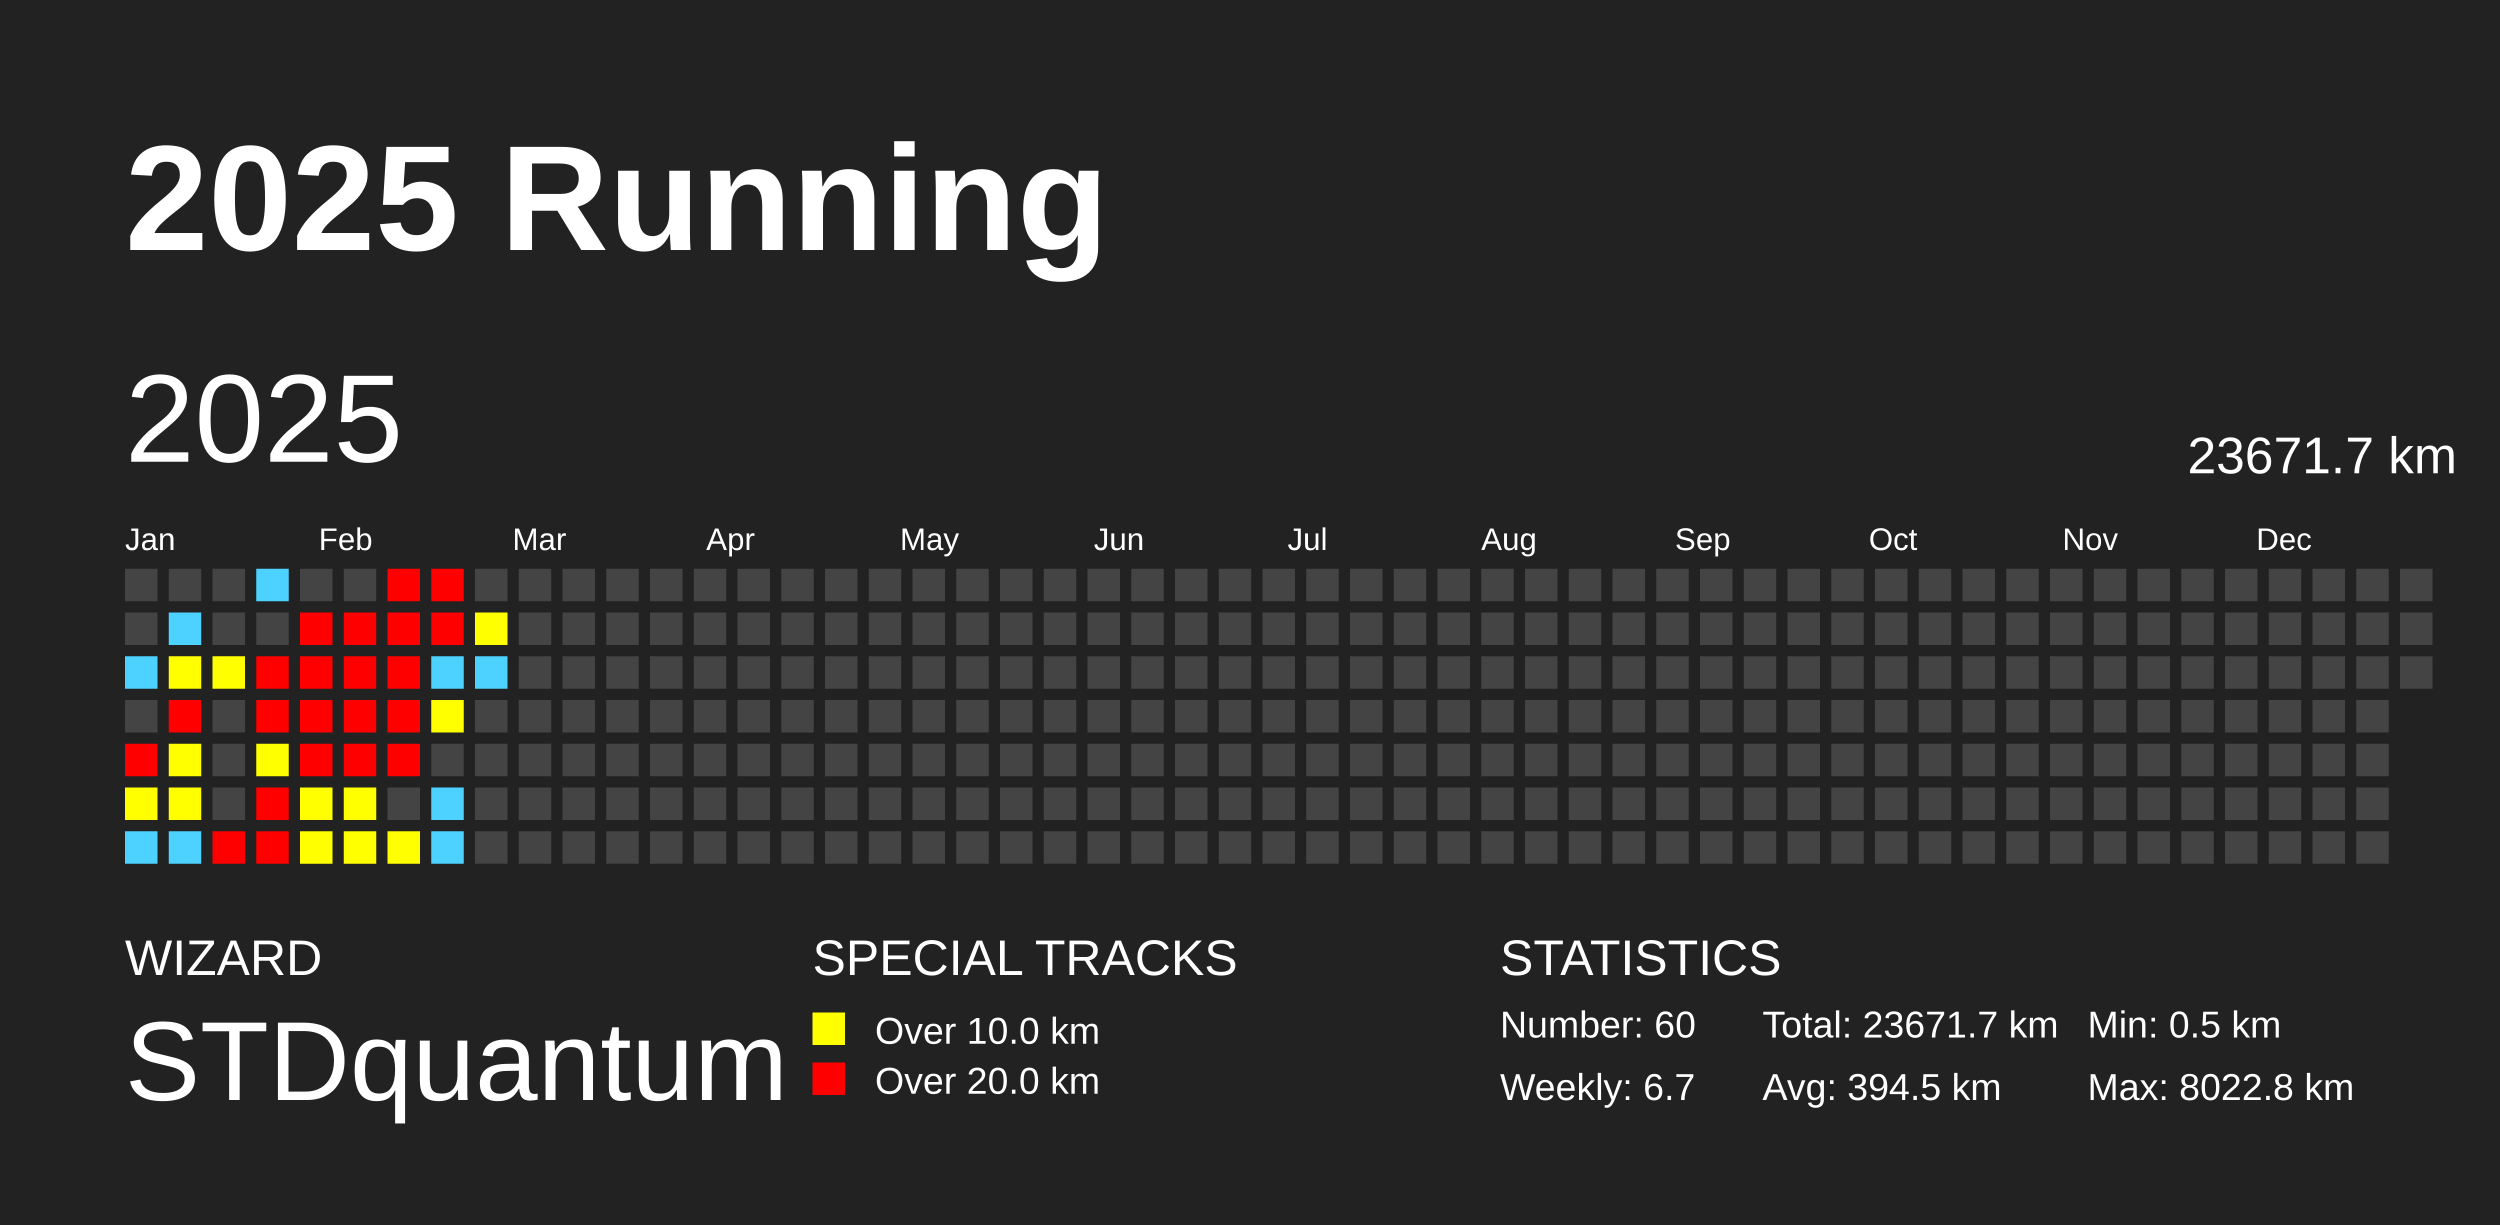
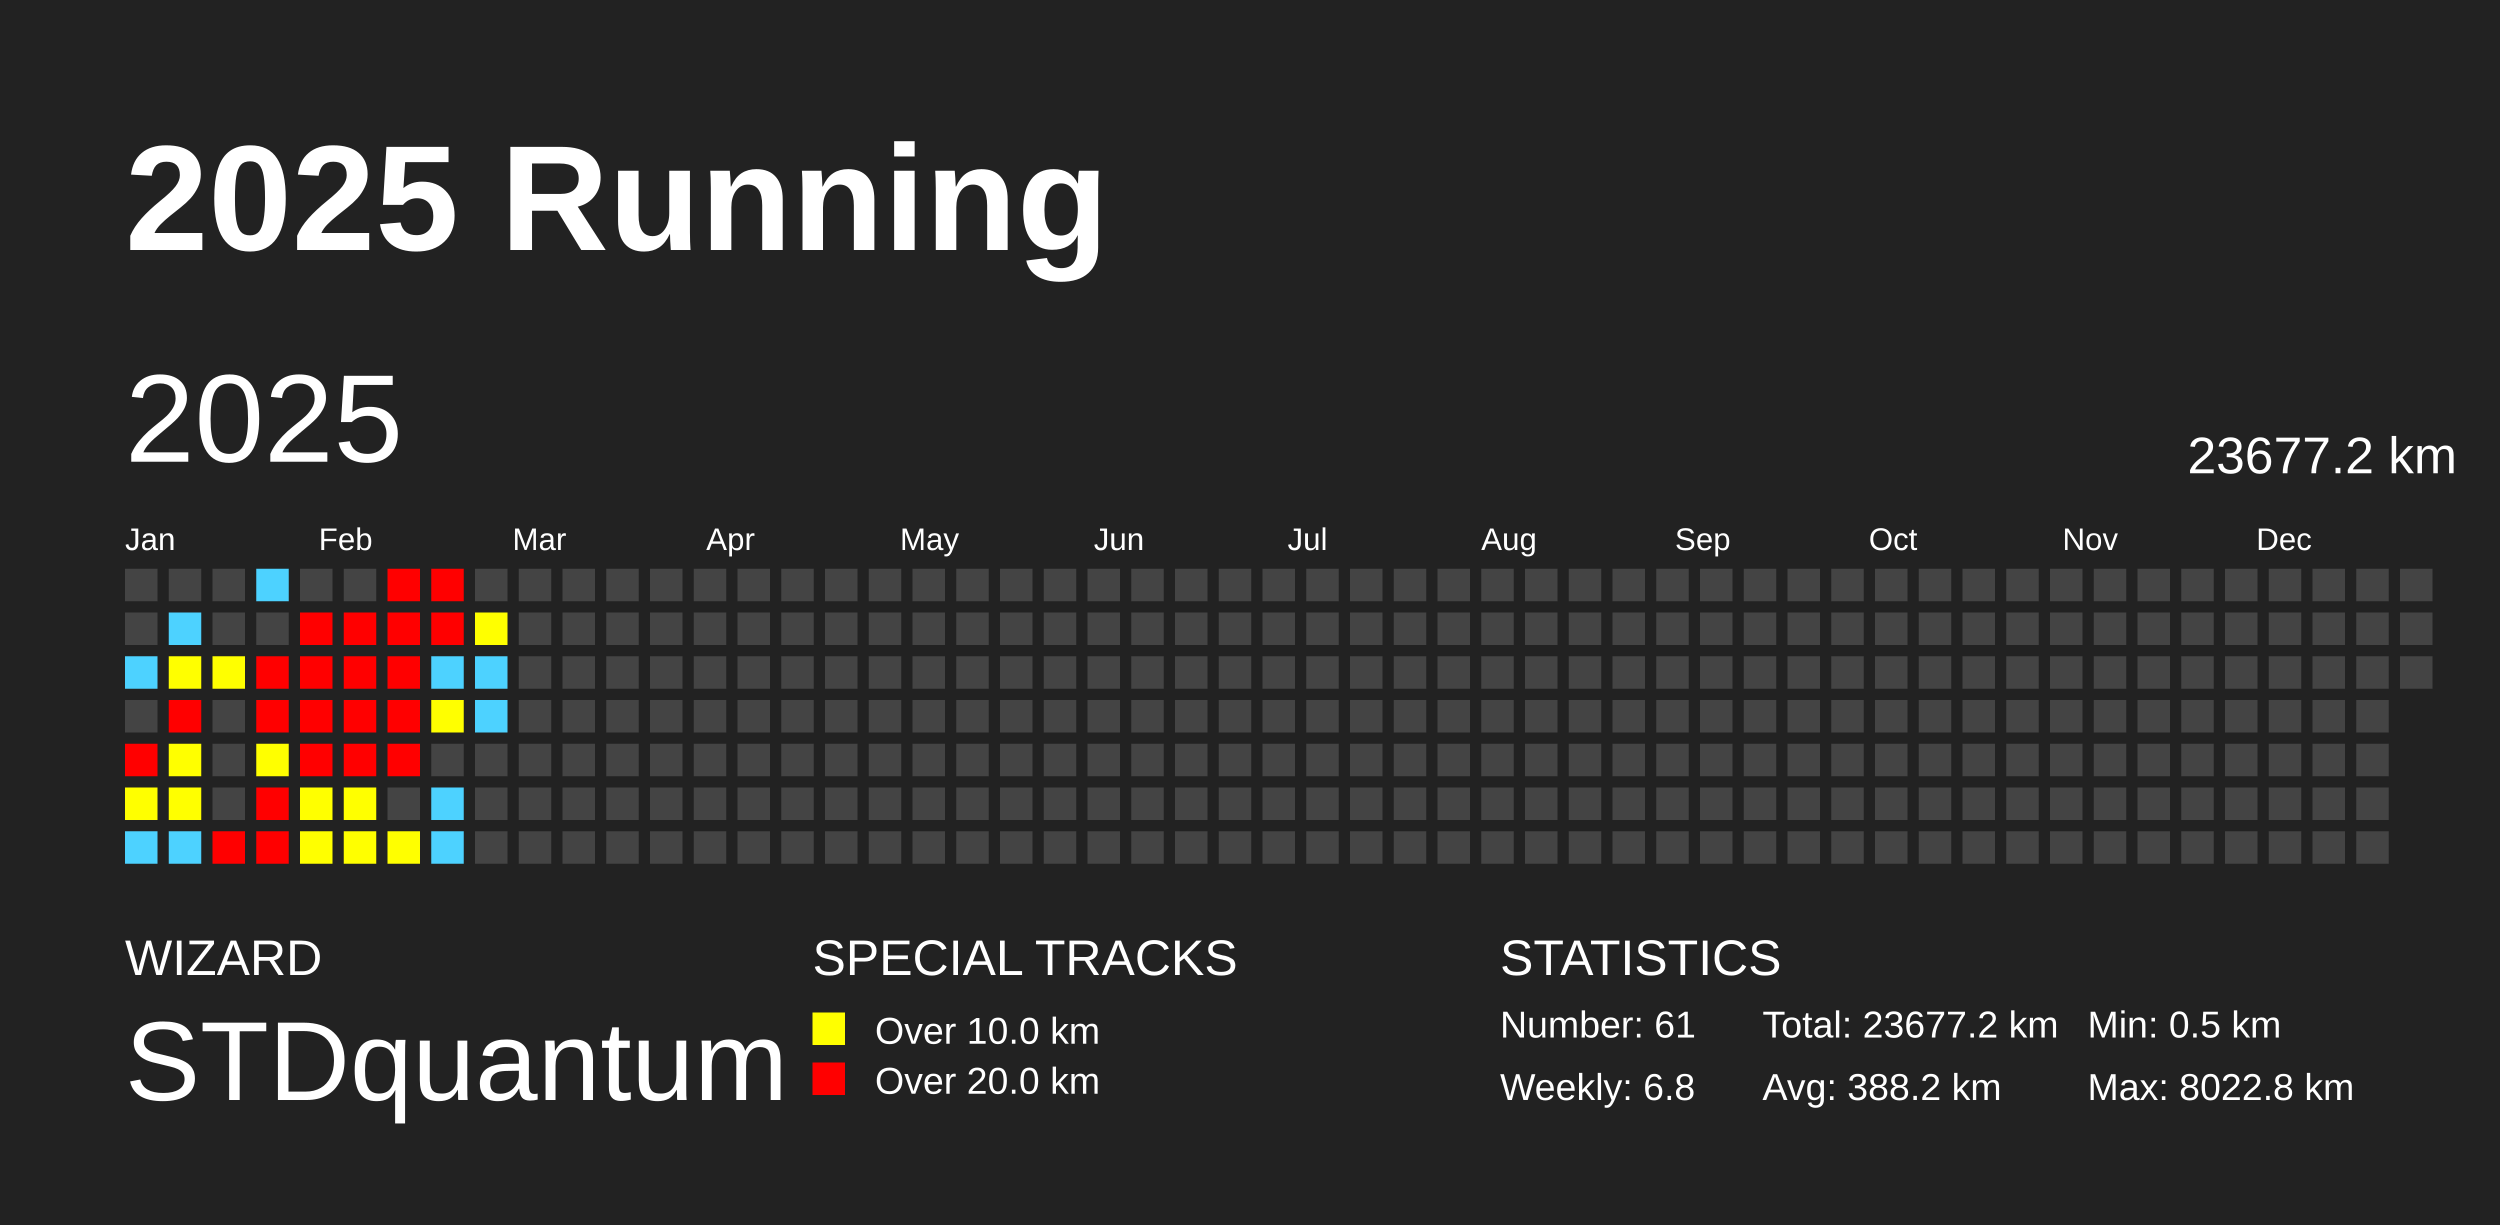
<svg xmlns="http://www.w3.org/2000/svg" baseProfile="full" height="98mm" version="1.1" viewBox="0,0,200,98" width="200mm">
  <defs />
  <rect fill="#222222" height="98" width="200" x="0" y="0" />
  <text fill="#FFFFFF" style="font-size:12px; font-family:Arial; font-weight:bold;" x="10" y="20">2025 Running</text>
  <text fill="#FFFFFF" style="font-size:4px; font-family:Arial" x="10" y="78">WIZARD</text>
  <text fill="#FFFFFF" style="font-size:9px; font-family:Arial" x="10" y="88">STDquantum</text>
  <text fill="#FFFFFF" style="font-size:4px; font-family:Arial" x="65" y="78">SPECIAL TRACKS</text>
  <rect fill="yellow" height="2.6" width="2.6" x="65" y="81" />
  <text fill="#FFFFFF" style="font-size:3px; font-family:Arial" x="70" y="83.5">Over 10.0 km</text>
  <rect fill="red" height="2.6" width="2.6" x="65" y="85" />
  <text fill="#FFFFFF" style="font-size:3px; font-family:Arial" x="70" y="87.5">Over 20.0 km</text>
  <text fill="#FFFFFF" style="font-size:4px; font-family:Arial" x="120" y="78">STATISTICS</text>
-   <text fill="#FFFFFF" style="font-size:3px; font-family:Arial" x="120" y="83">Number: 60</text>
-   <text fill="#FFFFFF" style="font-size:3px; font-family:Arial" x="120" y="88">Weekly: 6.7</text>
-   <text fill="#FFFFFF" style="font-size:3px; font-family:Arial" x="141" y="83">Total: 23671.7 km</text>
-   <text fill="#FFFFFF" style="font-size:3px; font-family:Arial" x="141" y="88">Avg: 394.5 km</text>
+   <text fill="#FFFFFF" style="font-size:3px; font-family:Arial" x="120" y="83">Number: 61</text>
+   <text fill="#FFFFFF" style="font-size:3px; font-family:Arial" x="120" y="88">Weekly: 6.8</text>
+   <text fill="#FFFFFF" style="font-size:3px; font-family:Arial" x="141" y="83">Total: 23677.2 km</text>
+   <text fill="#FFFFFF" style="font-size:3px; font-family:Arial" x="141" y="88">Avg: 388.2 km</text>
  <text fill="#FFFFFF" style="font-size:3px; font-family:Arial" x="167" y="83">Min: 0.5 km</text>
  <text fill="#FFFFFF" style="font-size:3px; font-family:Arial" x="167" y="88">Max: 8022.8 km</text>
  <text dominant-baseline="hanging" fill="#FFFFFF" style="font-size:10.0px; font-family:Arial;" x="10" y="30">2025</text>
-   <text dominant-baseline="hanging" fill="#FFFFFF" style="font-size:4.125px; font-family:Arial;" x="175" y="35">23671.7 km</text>
+   <text dominant-baseline="hanging" fill="#FFFFFF" style="font-size:4.125px; font-family:Arial;" x="175" y="35">23677.2 km</text>
  <text fill="#FFFFFF" style="font-size:2.5px; font-family:Arial" x="10.0" y="44">Jan</text>
  <text fill="#FFFFFF" style="font-size:2.5px; font-family:Arial" x="25.5" y="44">Feb</text>
  <text fill="#FFFFFF" style="font-size:2.5px; font-family:Arial" x="41.0" y="44">Mar</text>
  <text fill="#FFFFFF" style="font-size:2.5px; font-family:Arial" x="56.5" y="44">Apr</text>
  <text fill="#FFFFFF" style="font-size:2.5px; font-family:Arial" x="72.0" y="44">May</text>
  <text fill="#FFFFFF" style="font-size:2.5px; font-family:Arial" x="87.5" y="44">Jun</text>
  <text fill="#FFFFFF" style="font-size:2.5px; font-family:Arial" x="103.0" y="44">Jul</text>
  <text fill="#FFFFFF" style="font-size:2.5px; font-family:Arial" x="118.5" y="44">Aug</text>
  <text fill="#FFFFFF" style="font-size:2.5px; font-family:Arial" x="134.0" y="44">Sep</text>
  <text fill="#FFFFFF" style="font-size:2.5px; font-family:Arial" x="149.5" y="44">Oct</text>
  <text fill="#FFFFFF" style="font-size:2.5px; font-family:Arial" x="165.0" y="44">Nov</text>
  <text fill="#FFFFFF" style="font-size:2.5px; font-family:Arial" x="180.5" y="44">Dec</text>
  <rect fill="#444444" height="2.6" width="2.6" x="10.0" y="45.5" />
  <rect fill="#444444" height="2.6" width="2.6" x="10.0" y="49.0" />
  <rect fill="#4dd2ff" height="2.6" width="2.6" x="10.0" y="52.5" />
  <rect fill="#444444" height="2.6" width="2.6" x="10.0" y="56.0" />
  <rect fill="red" height="2.6" width="2.6" x="10.0" y="59.5" />
  <rect fill="#ffff00" height="2.6" width="2.6" x="10.0" y="63.0" />
  <rect fill="#4dd2ff" height="2.6" width="2.6" x="10.0" y="66.5" />
  <rect fill="#444444" height="2.6" width="2.6" x="13.5" y="45.5" />
  <rect fill="#4dd2ff" height="2.6" width="2.6" x="13.5" y="49.0" />
  <rect fill="#ffff00" height="2.6" width="2.6" x="13.5" y="52.5" />
  <rect fill="red" height="2.6" width="2.6" x="13.5" y="56.0" />
  <rect fill="#ffff00" height="2.6" width="2.6" x="13.5" y="59.5" />
  <rect fill="#ffff00" height="2.6" width="2.6" x="13.5" y="63.0" />
  <rect fill="#4dd2ff" height="2.6" width="2.6" x="13.5" y="66.5" />
  <rect fill="#444444" height="2.6" width="2.6" x="17.0" y="45.5" />
  <rect fill="#444444" height="2.6" width="2.6" x="17.0" y="49.0" />
  <rect fill="#ffff00" height="2.6" width="2.6" x="17.0" y="52.5" />
  <rect fill="#444444" height="2.6" width="2.6" x="17.0" y="56.0" />
  <rect fill="#444444" height="2.6" width="2.6" x="17.0" y="59.5" />
  <rect fill="#444444" height="2.6" width="2.6" x="17.0" y="63.0" />
  <rect fill="red" height="2.6" width="2.6" x="17.0" y="66.5" />
  <rect fill="#4dd2ff" height="2.6" width="2.6" x="20.5" y="45.5" />
  <rect fill="#444444" height="2.6" width="2.6" x="20.5" y="49.0" />
  <rect fill="red" height="2.6" width="2.6" x="20.5" y="52.5" />
  <rect fill="red" height="2.6" width="2.6" x="20.5" y="56.0" />
  <rect fill="#ffff00" height="2.6" width="2.6" x="20.5" y="59.5" />
  <rect fill="red" height="2.6" width="2.6" x="20.5" y="63.0" />
  <rect fill="red" height="2.6" width="2.6" x="20.5" y="66.5" />
  <rect fill="#444444" height="2.6" width="2.6" x="24.0" y="45.5" />
  <rect fill="red" height="2.6" width="2.6" x="24.0" y="49.0" />
  <rect fill="red" height="2.6" width="2.6" x="24.0" y="52.5" />
  <rect fill="red" height="2.6" width="2.6" x="24.0" y="56.0" />
  <rect fill="red" height="2.6" width="2.6" x="24.0" y="59.5" />
  <rect fill="#ffff00" height="2.6" width="2.6" x="24.0" y="63.0" />
  <rect fill="#ffff00" height="2.6" width="2.6" x="24.0" y="66.5" />
  <rect fill="#444444" height="2.6" width="2.6" x="27.5" y="45.5" />
  <rect fill="red" height="2.6" width="2.6" x="27.5" y="49.0" />
  <rect fill="red" height="2.6" width="2.6" x="27.5" y="52.5" />
  <rect fill="red" height="2.6" width="2.6" x="27.5" y="56.0" />
  <rect fill="red" height="2.6" width="2.6" x="27.5" y="59.5" />
  <rect fill="#ffff00" height="2.6" width="2.6" x="27.5" y="63.0" />
  <rect fill="#ffff00" height="2.6" width="2.6" x="27.5" y="66.5" />
  <rect fill="red" height="2.6" width="2.6" x="31.0" y="45.5" />
  <rect fill="red" height="2.6" width="2.6" x="31.0" y="49.0" />
  <rect fill="red" height="2.6" width="2.6" x="31.0" y="52.5" />
  <rect fill="red" height="2.6" width="2.6" x="31.0" y="56.0" />
  <rect fill="red" height="2.6" width="2.6" x="31.0" y="59.5" />
  <rect fill="#444444" height="2.6" width="2.6" x="31.0" y="63.0" />
  <rect fill="#ffff00" height="2.6" width="2.6" x="31.0" y="66.5" />
  <rect fill="red" height="2.6" width="2.6" x="34.5" y="45.5" />
  <rect fill="red" height="2.6" width="2.6" x="34.5" y="49.0" />
  <rect fill="#4dd2ff" height="2.6" width="2.6" x="34.5" y="52.5" />
  <rect fill="#ffff00" height="2.6" width="2.6" x="34.5" y="56.0" />
  <rect fill="#444444" height="2.6" width="2.6" x="34.5" y="59.5" />
  <rect fill="#4dd2ff" height="2.6" width="2.6" x="34.5" y="63.0" />
  <rect fill="#4dd2ff" height="2.6" width="2.6" x="34.5" y="66.5" />
  <rect fill="#444444" height="2.6" width="2.6" x="38.0" y="45.5" />
  <rect fill="#ffff00" height="2.6" width="2.6" x="38.0" y="49.0" />
  <rect fill="#4dd2ff" height="2.6" width="2.6" x="38.0" y="52.5" />
-   <rect fill="#444444" height="2.6" width="2.6" x="38.0" y="56.0" />
+   <rect fill="#4dd2ff" height="2.6" width="2.6" x="38.0" y="56.0" />
  <rect fill="#444444" height="2.6" width="2.6" x="38.0" y="59.5" />
  <rect fill="#444444" height="2.6" width="2.6" x="38.0" y="63.0" />
  <rect fill="#444444" height="2.6" width="2.6" x="38.0" y="66.5" />
  <rect fill="#444444" height="2.6" width="2.6" x="41.5" y="45.5" />
  <rect fill="#444444" height="2.6" width="2.6" x="41.5" y="49.0" />
  <rect fill="#444444" height="2.6" width="2.6" x="41.5" y="52.5" />
  <rect fill="#444444" height="2.6" width="2.6" x="41.5" y="56.0" />
  <rect fill="#444444" height="2.6" width="2.6" x="41.5" y="59.5" />
  <rect fill="#444444" height="2.6" width="2.6" x="41.5" y="63.0" />
  <rect fill="#444444" height="2.6" width="2.6" x="41.5" y="66.5" />
  <rect fill="#444444" height="2.6" width="2.6" x="45.0" y="45.5" />
  <rect fill="#444444" height="2.6" width="2.6" x="45.0" y="49.0" />
  <rect fill="#444444" height="2.6" width="2.6" x="45.0" y="52.5" />
  <rect fill="#444444" height="2.6" width="2.6" x="45.0" y="56.0" />
  <rect fill="#444444" height="2.6" width="2.6" x="45.0" y="59.5" />
  <rect fill="#444444" height="2.6" width="2.6" x="45.0" y="63.0" />
  <rect fill="#444444" height="2.6" width="2.6" x="45.0" y="66.5" />
  <rect fill="#444444" height="2.6" width="2.6" x="48.5" y="45.5" />
  <rect fill="#444444" height="2.6" width="2.6" x="48.5" y="49.0" />
  <rect fill="#444444" height="2.6" width="2.6" x="48.5" y="52.5" />
  <rect fill="#444444" height="2.6" width="2.6" x="48.5" y="56.0" />
  <rect fill="#444444" height="2.6" width="2.6" x="48.5" y="59.5" />
  <rect fill="#444444" height="2.6" width="2.6" x="48.5" y="63.0" />
  <rect fill="#444444" height="2.6" width="2.6" x="48.5" y="66.5" />
  <rect fill="#444444" height="2.6" width="2.6" x="52.0" y="45.5" />
  <rect fill="#444444" height="2.6" width="2.6" x="52.0" y="49.0" />
  <rect fill="#444444" height="2.6" width="2.6" x="52.0" y="52.5" />
  <rect fill="#444444" height="2.6" width="2.6" x="52.0" y="56.0" />
  <rect fill="#444444" height="2.6" width="2.6" x="52.0" y="59.5" />
  <rect fill="#444444" height="2.6" width="2.6" x="52.0" y="63.0" />
  <rect fill="#444444" height="2.6" width="2.6" x="52.0" y="66.5" />
  <rect fill="#444444" height="2.6" width="2.6" x="55.5" y="45.5" />
  <rect fill="#444444" height="2.6" width="2.6" x="55.5" y="49.0" />
  <rect fill="#444444" height="2.6" width="2.6" x="55.5" y="52.5" />
  <rect fill="#444444" height="2.6" width="2.6" x="55.5" y="56.0" />
  <rect fill="#444444" height="2.6" width="2.6" x="55.5" y="59.5" />
  <rect fill="#444444" height="2.6" width="2.6" x="55.5" y="63.0" />
  <rect fill="#444444" height="2.6" width="2.6" x="55.5" y="66.5" />
  <rect fill="#444444" height="2.6" width="2.6" x="59.0" y="45.5" />
  <rect fill="#444444" height="2.6" width="2.6" x="59.0" y="49.0" />
  <rect fill="#444444" height="2.6" width="2.6" x="59.0" y="52.5" />
  <rect fill="#444444" height="2.6" width="2.6" x="59.0" y="56.0" />
  <rect fill="#444444" height="2.6" width="2.6" x="59.0" y="59.5" />
  <rect fill="#444444" height="2.6" width="2.6" x="59.0" y="63.0" />
  <rect fill="#444444" height="2.6" width="2.6" x="59.0" y="66.5" />
  <rect fill="#444444" height="2.6" width="2.6" x="62.5" y="45.5" />
  <rect fill="#444444" height="2.6" width="2.6" x="62.5" y="49.0" />
  <rect fill="#444444" height="2.6" width="2.6" x="62.5" y="52.5" />
  <rect fill="#444444" height="2.6" width="2.6" x="62.5" y="56.0" />
  <rect fill="#444444" height="2.6" width="2.6" x="62.5" y="59.5" />
  <rect fill="#444444" height="2.6" width="2.6" x="62.5" y="63.0" />
  <rect fill="#444444" height="2.6" width="2.6" x="62.5" y="66.5" />
  <rect fill="#444444" height="2.6" width="2.6" x="66.0" y="45.5" />
  <rect fill="#444444" height="2.6" width="2.6" x="66.0" y="49.0" />
  <rect fill="#444444" height="2.6" width="2.6" x="66.0" y="52.5" />
  <rect fill="#444444" height="2.6" width="2.6" x="66.0" y="56.0" />
  <rect fill="#444444" height="2.6" width="2.6" x="66.0" y="59.5" />
  <rect fill="#444444" height="2.6" width="2.6" x="66.0" y="63.0" />
  <rect fill="#444444" height="2.6" width="2.6" x="66.0" y="66.5" />
  <rect fill="#444444" height="2.6" width="2.6" x="69.5" y="45.5" />
  <rect fill="#444444" height="2.6" width="2.6" x="69.5" y="49.0" />
  <rect fill="#444444" height="2.6" width="2.6" x="69.5" y="52.5" />
  <rect fill="#444444" height="2.6" width="2.6" x="69.5" y="56.0" />
  <rect fill="#444444" height="2.6" width="2.6" x="69.5" y="59.5" />
  <rect fill="#444444" height="2.6" width="2.6" x="69.5" y="63.0" />
  <rect fill="#444444" height="2.6" width="2.6" x="69.5" y="66.5" />
  <rect fill="#444444" height="2.6" width="2.6" x="73.0" y="45.5" />
  <rect fill="#444444" height="2.6" width="2.6" x="73.0" y="49.0" />
  <rect fill="#444444" height="2.6" width="2.6" x="73.0" y="52.5" />
  <rect fill="#444444" height="2.6" width="2.6" x="73.0" y="56.0" />
  <rect fill="#444444" height="2.6" width="2.6" x="73.0" y="59.5" />
  <rect fill="#444444" height="2.6" width="2.6" x="73.0" y="63.0" />
  <rect fill="#444444" height="2.6" width="2.6" x="73.0" y="66.5" />
  <rect fill="#444444" height="2.6" width="2.6" x="76.5" y="45.5" />
  <rect fill="#444444" height="2.6" width="2.6" x="76.5" y="49.0" />
  <rect fill="#444444" height="2.6" width="2.6" x="76.5" y="52.5" />
  <rect fill="#444444" height="2.6" width="2.6" x="76.5" y="56.0" />
  <rect fill="#444444" height="2.6" width="2.6" x="76.5" y="59.5" />
  <rect fill="#444444" height="2.6" width="2.6" x="76.5" y="63.0" />
  <rect fill="#444444" height="2.6" width="2.6" x="76.5" y="66.5" />
  <rect fill="#444444" height="2.6" width="2.6" x="80.0" y="45.5" />
  <rect fill="#444444" height="2.6" width="2.6" x="80.0" y="49.0" />
  <rect fill="#444444" height="2.6" width="2.6" x="80.0" y="52.5" />
  <rect fill="#444444" height="2.6" width="2.6" x="80.0" y="56.0" />
  <rect fill="#444444" height="2.6" width="2.6" x="80.0" y="59.5" />
  <rect fill="#444444" height="2.6" width="2.6" x="80.0" y="63.0" />
  <rect fill="#444444" height="2.6" width="2.6" x="80.0" y="66.5" />
  <rect fill="#444444" height="2.6" width="2.6" x="83.5" y="45.5" />
  <rect fill="#444444" height="2.6" width="2.6" x="83.5" y="49.0" />
  <rect fill="#444444" height="2.6" width="2.6" x="83.5" y="52.5" />
  <rect fill="#444444" height="2.6" width="2.6" x="83.5" y="56.0" />
  <rect fill="#444444" height="2.6" width="2.6" x="83.5" y="59.5" />
  <rect fill="#444444" height="2.6" width="2.6" x="83.5" y="63.0" />
  <rect fill="#444444" height="2.6" width="2.6" x="83.5" y="66.5" />
  <rect fill="#444444" height="2.6" width="2.6" x="87.0" y="45.5" />
  <rect fill="#444444" height="2.6" width="2.6" x="87.0" y="49.0" />
  <rect fill="#444444" height="2.6" width="2.6" x="87.0" y="52.5" />
  <rect fill="#444444" height="2.6" width="2.6" x="87.0" y="56.0" />
  <rect fill="#444444" height="2.6" width="2.6" x="87.0" y="59.5" />
  <rect fill="#444444" height="2.6" width="2.6" x="87.0" y="63.0" />
  <rect fill="#444444" height="2.6" width="2.6" x="87.0" y="66.5" />
  <rect fill="#444444" height="2.6" width="2.6" x="90.5" y="45.5" />
  <rect fill="#444444" height="2.6" width="2.6" x="90.5" y="49.0" />
  <rect fill="#444444" height="2.6" width="2.6" x="90.5" y="52.5" />
  <rect fill="#444444" height="2.6" width="2.6" x="90.5" y="56.0" />
  <rect fill="#444444" height="2.6" width="2.6" x="90.5" y="59.5" />
  <rect fill="#444444" height="2.6" width="2.6" x="90.5" y="63.0" />
  <rect fill="#444444" height="2.6" width="2.6" x="90.5" y="66.5" />
  <rect fill="#444444" height="2.6" width="2.6" x="94.0" y="45.5" />
  <rect fill="#444444" height="2.6" width="2.6" x="94.0" y="49.0" />
  <rect fill="#444444" height="2.6" width="2.6" x="94.0" y="52.5" />
  <rect fill="#444444" height="2.6" width="2.6" x="94.0" y="56.0" />
  <rect fill="#444444" height="2.6" width="2.6" x="94.0" y="59.5" />
  <rect fill="#444444" height="2.6" width="2.6" x="94.0" y="63.0" />
  <rect fill="#444444" height="2.6" width="2.6" x="94.0" y="66.5" />
  <rect fill="#444444" height="2.6" width="2.6" x="97.5" y="45.5" />
  <rect fill="#444444" height="2.6" width="2.6" x="97.5" y="49.0" />
  <rect fill="#444444" height="2.6" width="2.6" x="97.5" y="52.5" />
  <rect fill="#444444" height="2.6" width="2.6" x="97.5" y="56.0" />
  <rect fill="#444444" height="2.6" width="2.6" x="97.5" y="59.5" />
  <rect fill="#444444" height="2.6" width="2.6" x="97.5" y="63.0" />
  <rect fill="#444444" height="2.6" width="2.6" x="97.5" y="66.5" />
  <rect fill="#444444" height="2.6" width="2.6" x="101.0" y="45.5" />
  <rect fill="#444444" height="2.6" width="2.6" x="101.0" y="49.0" />
  <rect fill="#444444" height="2.6" width="2.6" x="101.0" y="52.5" />
  <rect fill="#444444" height="2.6" width="2.6" x="101.0" y="56.0" />
  <rect fill="#444444" height="2.6" width="2.6" x="101.0" y="59.5" />
  <rect fill="#444444" height="2.6" width="2.6" x="101.0" y="63.0" />
  <rect fill="#444444" height="2.6" width="2.6" x="101.0" y="66.5" />
  <rect fill="#444444" height="2.6" width="2.6" x="104.5" y="45.5" />
  <rect fill="#444444" height="2.6" width="2.6" x="104.5" y="49.0" />
  <rect fill="#444444" height="2.6" width="2.6" x="104.5" y="52.5" />
  <rect fill="#444444" height="2.6" width="2.6" x="104.5" y="56.0" />
  <rect fill="#444444" height="2.6" width="2.6" x="104.5" y="59.5" />
  <rect fill="#444444" height="2.6" width="2.6" x="104.5" y="63.0" />
  <rect fill="#444444" height="2.6" width="2.6" x="104.5" y="66.5" />
  <rect fill="#444444" height="2.6" width="2.6" x="108.0" y="45.5" />
  <rect fill="#444444" height="2.6" width="2.6" x="108.0" y="49.0" />
  <rect fill="#444444" height="2.6" width="2.6" x="108.0" y="52.5" />
  <rect fill="#444444" height="2.6" width="2.6" x="108.0" y="56.0" />
  <rect fill="#444444" height="2.6" width="2.6" x="108.0" y="59.5" />
  <rect fill="#444444" height="2.6" width="2.6" x="108.0" y="63.0" />
  <rect fill="#444444" height="2.6" width="2.6" x="108.0" y="66.5" />
  <rect fill="#444444" height="2.6" width="2.6" x="111.5" y="45.5" />
  <rect fill="#444444" height="2.6" width="2.6" x="111.5" y="49.0" />
  <rect fill="#444444" height="2.6" width="2.6" x="111.5" y="52.5" />
  <rect fill="#444444" height="2.6" width="2.6" x="111.5" y="56.0" />
  <rect fill="#444444" height="2.6" width="2.6" x="111.5" y="59.5" />
  <rect fill="#444444" height="2.6" width="2.6" x="111.5" y="63.0" />
  <rect fill="#444444" height="2.6" width="2.6" x="111.5" y="66.5" />
  <rect fill="#444444" height="2.6" width="2.6" x="115.0" y="45.5" />
  <rect fill="#444444" height="2.6" width="2.6" x="115.0" y="49.0" />
  <rect fill="#444444" height="2.6" width="2.6" x="115.0" y="52.5" />
  <rect fill="#444444" height="2.6" width="2.6" x="115.0" y="56.0" />
  <rect fill="#444444" height="2.6" width="2.6" x="115.0" y="59.5" />
  <rect fill="#444444" height="2.6" width="2.6" x="115.0" y="63.0" />
  <rect fill="#444444" height="2.6" width="2.6" x="115.0" y="66.5" />
  <rect fill="#444444" height="2.6" width="2.6" x="118.5" y="45.5" />
  <rect fill="#444444" height="2.6" width="2.6" x="118.5" y="49.0" />
  <rect fill="#444444" height="2.6" width="2.6" x="118.5" y="52.5" />
  <rect fill="#444444" height="2.6" width="2.6" x="118.5" y="56.0" />
  <rect fill="#444444" height="2.6" width="2.6" x="118.5" y="59.5" />
  <rect fill="#444444" height="2.6" width="2.6" x="118.5" y="63.0" />
  <rect fill="#444444" height="2.6" width="2.6" x="118.5" y="66.5" />
  <rect fill="#444444" height="2.6" width="2.6" x="122.0" y="45.5" />
  <rect fill="#444444" height="2.6" width="2.6" x="122.0" y="49.0" />
  <rect fill="#444444" height="2.6" width="2.6" x="122.0" y="52.5" />
  <rect fill="#444444" height="2.6" width="2.6" x="122.0" y="56.0" />
  <rect fill="#444444" height="2.6" width="2.6" x="122.0" y="59.5" />
  <rect fill="#444444" height="2.6" width="2.6" x="122.0" y="63.0" />
  <rect fill="#444444" height="2.6" width="2.6" x="122.0" y="66.5" />
  <rect fill="#444444" height="2.6" width="2.6" x="125.5" y="45.5" />
  <rect fill="#444444" height="2.6" width="2.6" x="125.5" y="49.0" />
  <rect fill="#444444" height="2.6" width="2.6" x="125.5" y="52.5" />
  <rect fill="#444444" height="2.6" width="2.6" x="125.5" y="56.0" />
  <rect fill="#444444" height="2.6" width="2.6" x="125.5" y="59.5" />
  <rect fill="#444444" height="2.6" width="2.6" x="125.5" y="63.0" />
  <rect fill="#444444" height="2.6" width="2.6" x="125.5" y="66.5" />
  <rect fill="#444444" height="2.6" width="2.6" x="129.0" y="45.5" />
  <rect fill="#444444" height="2.6" width="2.6" x="129.0" y="49.0" />
  <rect fill="#444444" height="2.6" width="2.6" x="129.0" y="52.5" />
  <rect fill="#444444" height="2.6" width="2.6" x="129.0" y="56.0" />
  <rect fill="#444444" height="2.6" width="2.6" x="129.0" y="59.5" />
  <rect fill="#444444" height="2.6" width="2.6" x="129.0" y="63.0" />
  <rect fill="#444444" height="2.6" width="2.6" x="129.0" y="66.5" />
  <rect fill="#444444" height="2.6" width="2.6" x="132.5" y="45.5" />
  <rect fill="#444444" height="2.6" width="2.6" x="132.5" y="49.0" />
  <rect fill="#444444" height="2.6" width="2.6" x="132.5" y="52.5" />
  <rect fill="#444444" height="2.6" width="2.6" x="132.5" y="56.0" />
  <rect fill="#444444" height="2.6" width="2.6" x="132.5" y="59.5" />
  <rect fill="#444444" height="2.6" width="2.6" x="132.5" y="63.0" />
  <rect fill="#444444" height="2.6" width="2.6" x="132.5" y="66.5" />
  <rect fill="#444444" height="2.6" width="2.6" x="136.0" y="45.5" />
  <rect fill="#444444" height="2.6" width="2.6" x="136.0" y="49.0" />
  <rect fill="#444444" height="2.6" width="2.6" x="136.0" y="52.5" />
  <rect fill="#444444" height="2.6" width="2.6" x="136.0" y="56.0" />
  <rect fill="#444444" height="2.6" width="2.6" x="136.0" y="59.5" />
  <rect fill="#444444" height="2.6" width="2.6" x="136.0" y="63.0" />
  <rect fill="#444444" height="2.6" width="2.6" x="136.0" y="66.5" />
  <rect fill="#444444" height="2.6" width="2.6" x="139.5" y="45.5" />
  <rect fill="#444444" height="2.6" width="2.6" x="139.5" y="49.0" />
  <rect fill="#444444" height="2.6" width="2.6" x="139.5" y="52.5" />
  <rect fill="#444444" height="2.6" width="2.6" x="139.5" y="56.0" />
  <rect fill="#444444" height="2.6" width="2.6" x="139.5" y="59.5" />
  <rect fill="#444444" height="2.6" width="2.6" x="139.5" y="63.0" />
  <rect fill="#444444" height="2.6" width="2.6" x="139.5" y="66.5" />
  <rect fill="#444444" height="2.6" width="2.6" x="143.0" y="45.5" />
  <rect fill="#444444" height="2.6" width="2.6" x="143.0" y="49.0" />
  <rect fill="#444444" height="2.6" width="2.6" x="143.0" y="52.5" />
  <rect fill="#444444" height="2.6" width="2.6" x="143.0" y="56.0" />
  <rect fill="#444444" height="2.6" width="2.6" x="143.0" y="59.5" />
  <rect fill="#444444" height="2.6" width="2.6" x="143.0" y="63.0" />
  <rect fill="#444444" height="2.6" width="2.6" x="143.0" y="66.5" />
  <rect fill="#444444" height="2.6" width="2.6" x="146.5" y="45.5" />
  <rect fill="#444444" height="2.6" width="2.6" x="146.5" y="49.0" />
  <rect fill="#444444" height="2.6" width="2.6" x="146.5" y="52.5" />
  <rect fill="#444444" height="2.6" width="2.6" x="146.5" y="56.0" />
  <rect fill="#444444" height="2.6" width="2.6" x="146.5" y="59.5" />
  <rect fill="#444444" height="2.6" width="2.6" x="146.5" y="63.0" />
  <rect fill="#444444" height="2.6" width="2.6" x="146.5" y="66.5" />
  <rect fill="#444444" height="2.6" width="2.6" x="150.0" y="45.5" />
  <rect fill="#444444" height="2.6" width="2.6" x="150.0" y="49.0" />
  <rect fill="#444444" height="2.6" width="2.6" x="150.0" y="52.5" />
  <rect fill="#444444" height="2.6" width="2.6" x="150.0" y="56.0" />
  <rect fill="#444444" height="2.6" width="2.6" x="150.0" y="59.5" />
  <rect fill="#444444" height="2.6" width="2.6" x="150.0" y="63.0" />
  <rect fill="#444444" height="2.6" width="2.6" x="150.0" y="66.5" />
  <rect fill="#444444" height="2.6" width="2.6" x="153.5" y="45.5" />
  <rect fill="#444444" height="2.6" width="2.6" x="153.5" y="49.0" />
  <rect fill="#444444" height="2.6" width="2.6" x="153.5" y="52.5" />
  <rect fill="#444444" height="2.6" width="2.6" x="153.5" y="56.0" />
  <rect fill="#444444" height="2.6" width="2.6" x="153.5" y="59.5" />
  <rect fill="#444444" height="2.6" width="2.6" x="153.5" y="63.0" />
  <rect fill="#444444" height="2.6" width="2.6" x="153.5" y="66.5" />
  <rect fill="#444444" height="2.6" width="2.6" x="157.0" y="45.5" />
  <rect fill="#444444" height="2.6" width="2.6" x="157.0" y="49.0" />
  <rect fill="#444444" height="2.6" width="2.6" x="157.0" y="52.5" />
  <rect fill="#444444" height="2.6" width="2.6" x="157.0" y="56.0" />
  <rect fill="#444444" height="2.6" width="2.6" x="157.0" y="59.5" />
  <rect fill="#444444" height="2.6" width="2.6" x="157.0" y="63.0" />
  <rect fill="#444444" height="2.6" width="2.6" x="157.0" y="66.5" />
  <rect fill="#444444" height="2.6" width="2.6" x="160.5" y="45.5" />
  <rect fill="#444444" height="2.6" width="2.6" x="160.5" y="49.0" />
  <rect fill="#444444" height="2.6" width="2.6" x="160.5" y="52.5" />
  <rect fill="#444444" height="2.6" width="2.6" x="160.5" y="56.0" />
  <rect fill="#444444" height="2.6" width="2.6" x="160.5" y="59.5" />
  <rect fill="#444444" height="2.6" width="2.6" x="160.5" y="63.0" />
  <rect fill="#444444" height="2.6" width="2.6" x="160.5" y="66.5" />
  <rect fill="#444444" height="2.6" width="2.6" x="164.0" y="45.5" />
  <rect fill="#444444" height="2.6" width="2.6" x="164.0" y="49.0" />
  <rect fill="#444444" height="2.6" width="2.6" x="164.0" y="52.5" />
  <rect fill="#444444" height="2.6" width="2.6" x="164.0" y="56.0" />
  <rect fill="#444444" height="2.6" width="2.6" x="164.0" y="59.5" />
  <rect fill="#444444" height="2.6" width="2.6" x="164.0" y="63.0" />
  <rect fill="#444444" height="2.6" width="2.6" x="164.0" y="66.5" />
  <rect fill="#444444" height="2.6" width="2.6" x="167.5" y="45.5" />
  <rect fill="#444444" height="2.6" width="2.6" x="167.5" y="49.0" />
  <rect fill="#444444" height="2.6" width="2.6" x="167.5" y="52.5" />
  <rect fill="#444444" height="2.6" width="2.6" x="167.5" y="56.0" />
  <rect fill="#444444" height="2.6" width="2.6" x="167.5" y="59.5" />
  <rect fill="#444444" height="2.6" width="2.6" x="167.5" y="63.0" />
  <rect fill="#444444" height="2.6" width="2.6" x="167.5" y="66.5" />
  <rect fill="#444444" height="2.6" width="2.6" x="171.0" y="45.5" />
  <rect fill="#444444" height="2.6" width="2.6" x="171.0" y="49.0" />
  <rect fill="#444444" height="2.6" width="2.6" x="171.0" y="52.5" />
  <rect fill="#444444" height="2.6" width="2.6" x="171.0" y="56.0" />
  <rect fill="#444444" height="2.6" width="2.6" x="171.0" y="59.5" />
  <rect fill="#444444" height="2.6" width="2.6" x="171.0" y="63.0" />
  <rect fill="#444444" height="2.6" width="2.6" x="171.0" y="66.5" />
  <rect fill="#444444" height="2.6" width="2.6" x="174.5" y="45.5" />
  <rect fill="#444444" height="2.6" width="2.6" x="174.5" y="49.0" />
  <rect fill="#444444" height="2.6" width="2.6" x="174.5" y="52.5" />
  <rect fill="#444444" height="2.6" width="2.6" x="174.5" y="56.0" />
  <rect fill="#444444" height="2.6" width="2.6" x="174.5" y="59.5" />
  <rect fill="#444444" height="2.6" width="2.6" x="174.5" y="63.0" />
  <rect fill="#444444" height="2.6" width="2.6" x="174.5" y="66.5" />
  <rect fill="#444444" height="2.6" width="2.6" x="178.0" y="45.5" />
  <rect fill="#444444" height="2.6" width="2.6" x="178.0" y="49.0" />
  <rect fill="#444444" height="2.6" width="2.6" x="178.0" y="52.5" />
  <rect fill="#444444" height="2.6" width="2.6" x="178.0" y="56.0" />
  <rect fill="#444444" height="2.6" width="2.6" x="178.0" y="59.5" />
  <rect fill="#444444" height="2.6" width="2.6" x="178.0" y="63.0" />
  <rect fill="#444444" height="2.6" width="2.6" x="178.0" y="66.5" />
  <rect fill="#444444" height="2.6" width="2.6" x="181.5" y="45.5" />
  <rect fill="#444444" height="2.6" width="2.6" x="181.5" y="49.0" />
  <rect fill="#444444" height="2.6" width="2.6" x="181.5" y="52.5" />
  <rect fill="#444444" height="2.6" width="2.6" x="181.5" y="56.0" />
  <rect fill="#444444" height="2.6" width="2.6" x="181.5" y="59.5" />
  <rect fill="#444444" height="2.6" width="2.6" x="181.5" y="63.0" />
  <rect fill="#444444" height="2.6" width="2.6" x="181.5" y="66.5" />
  <rect fill="#444444" height="2.6" width="2.6" x="185.0" y="45.5" />
  <rect fill="#444444" height="2.6" width="2.6" x="185.0" y="49.0" />
  <rect fill="#444444" height="2.6" width="2.6" x="185.0" y="52.5" />
  <rect fill="#444444" height="2.6" width="2.6" x="185.0" y="56.0" />
  <rect fill="#444444" height="2.6" width="2.6" x="185.0" y="59.5" />
  <rect fill="#444444" height="2.6" width="2.6" x="185.0" y="63.0" />
  <rect fill="#444444" height="2.6" width="2.6" x="185.0" y="66.5" />
  <rect fill="#444444" height="2.6" width="2.6" x="188.5" y="45.5" />
  <rect fill="#444444" height="2.6" width="2.6" x="188.5" y="49.0" />
  <rect fill="#444444" height="2.6" width="2.6" x="188.5" y="52.5" />
  <rect fill="#444444" height="2.6" width="2.6" x="188.5" y="56.0" />
  <rect fill="#444444" height="2.6" width="2.6" x="188.5" y="59.5" />
  <rect fill="#444444" height="2.6" width="2.6" x="188.5" y="63.0" />
  <rect fill="#444444" height="2.6" width="2.6" x="188.5" y="66.5" />
  <rect fill="#444444" height="2.6" width="2.6" x="192.0" y="45.5" />
  <rect fill="#444444" height="2.6" width="2.6" x="192.0" y="49.0" />
  <rect fill="#444444" height="2.6" width="2.6" x="192.0" y="52.5" />
</svg>
